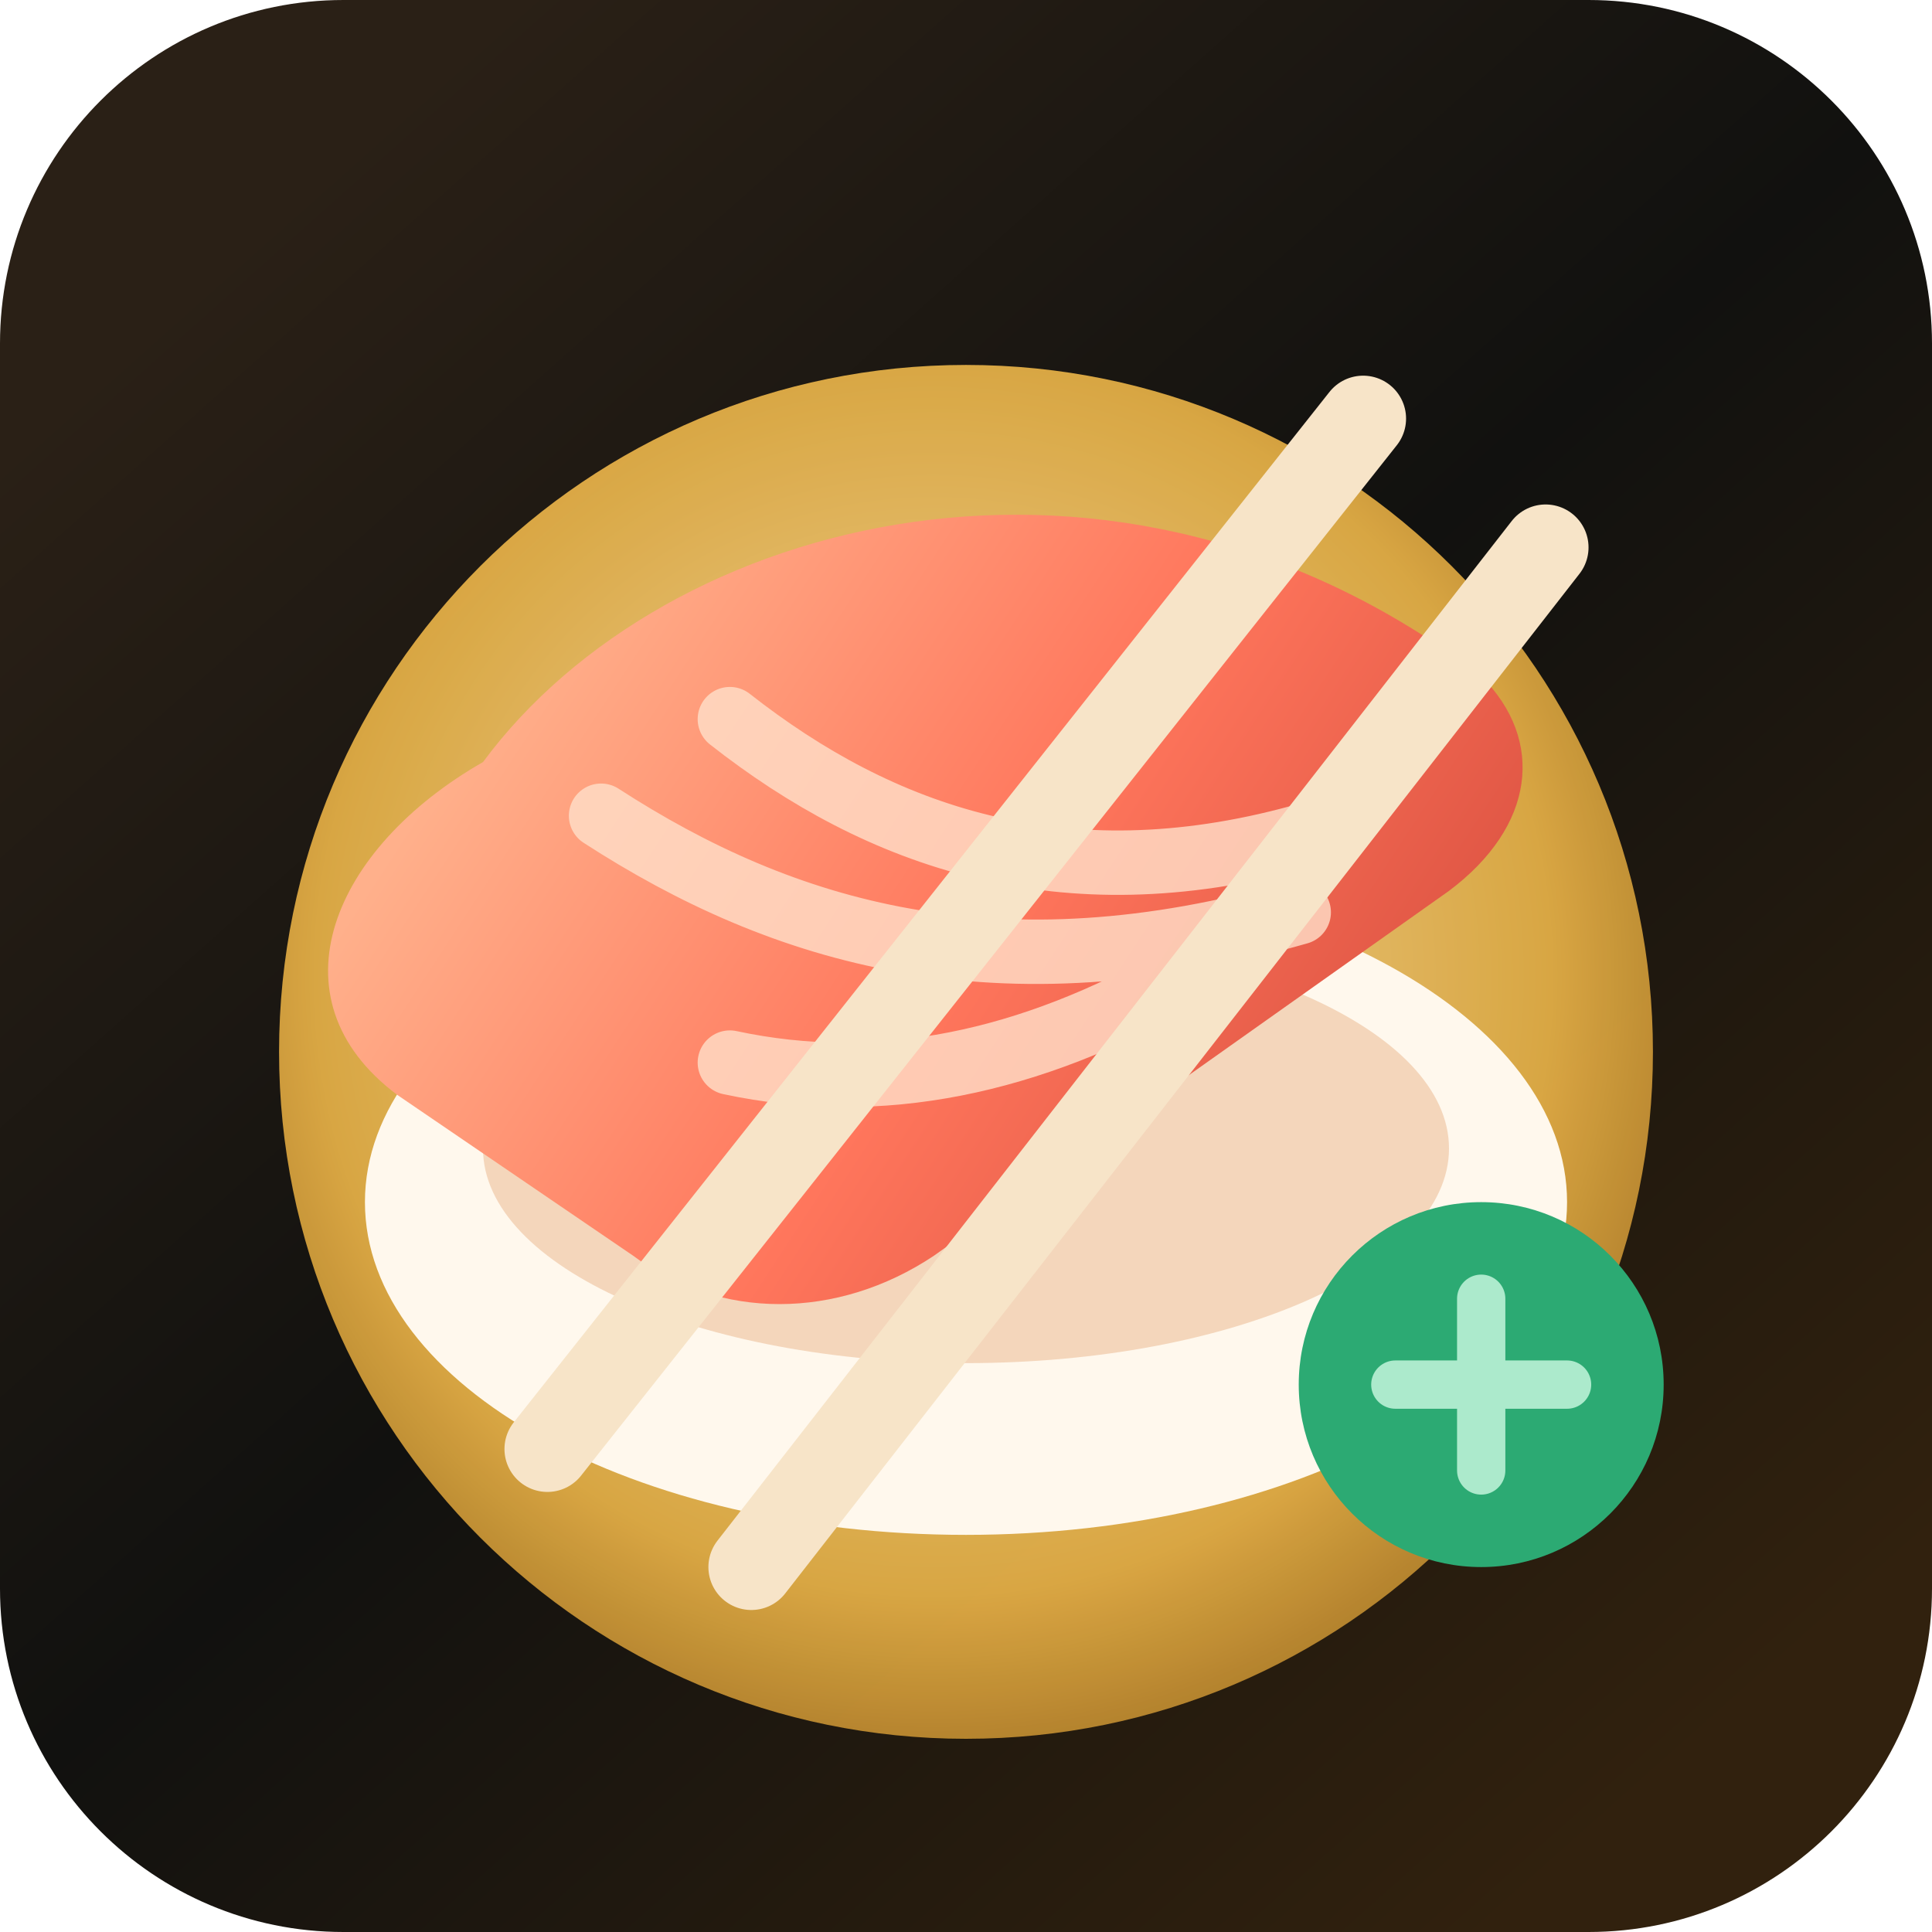
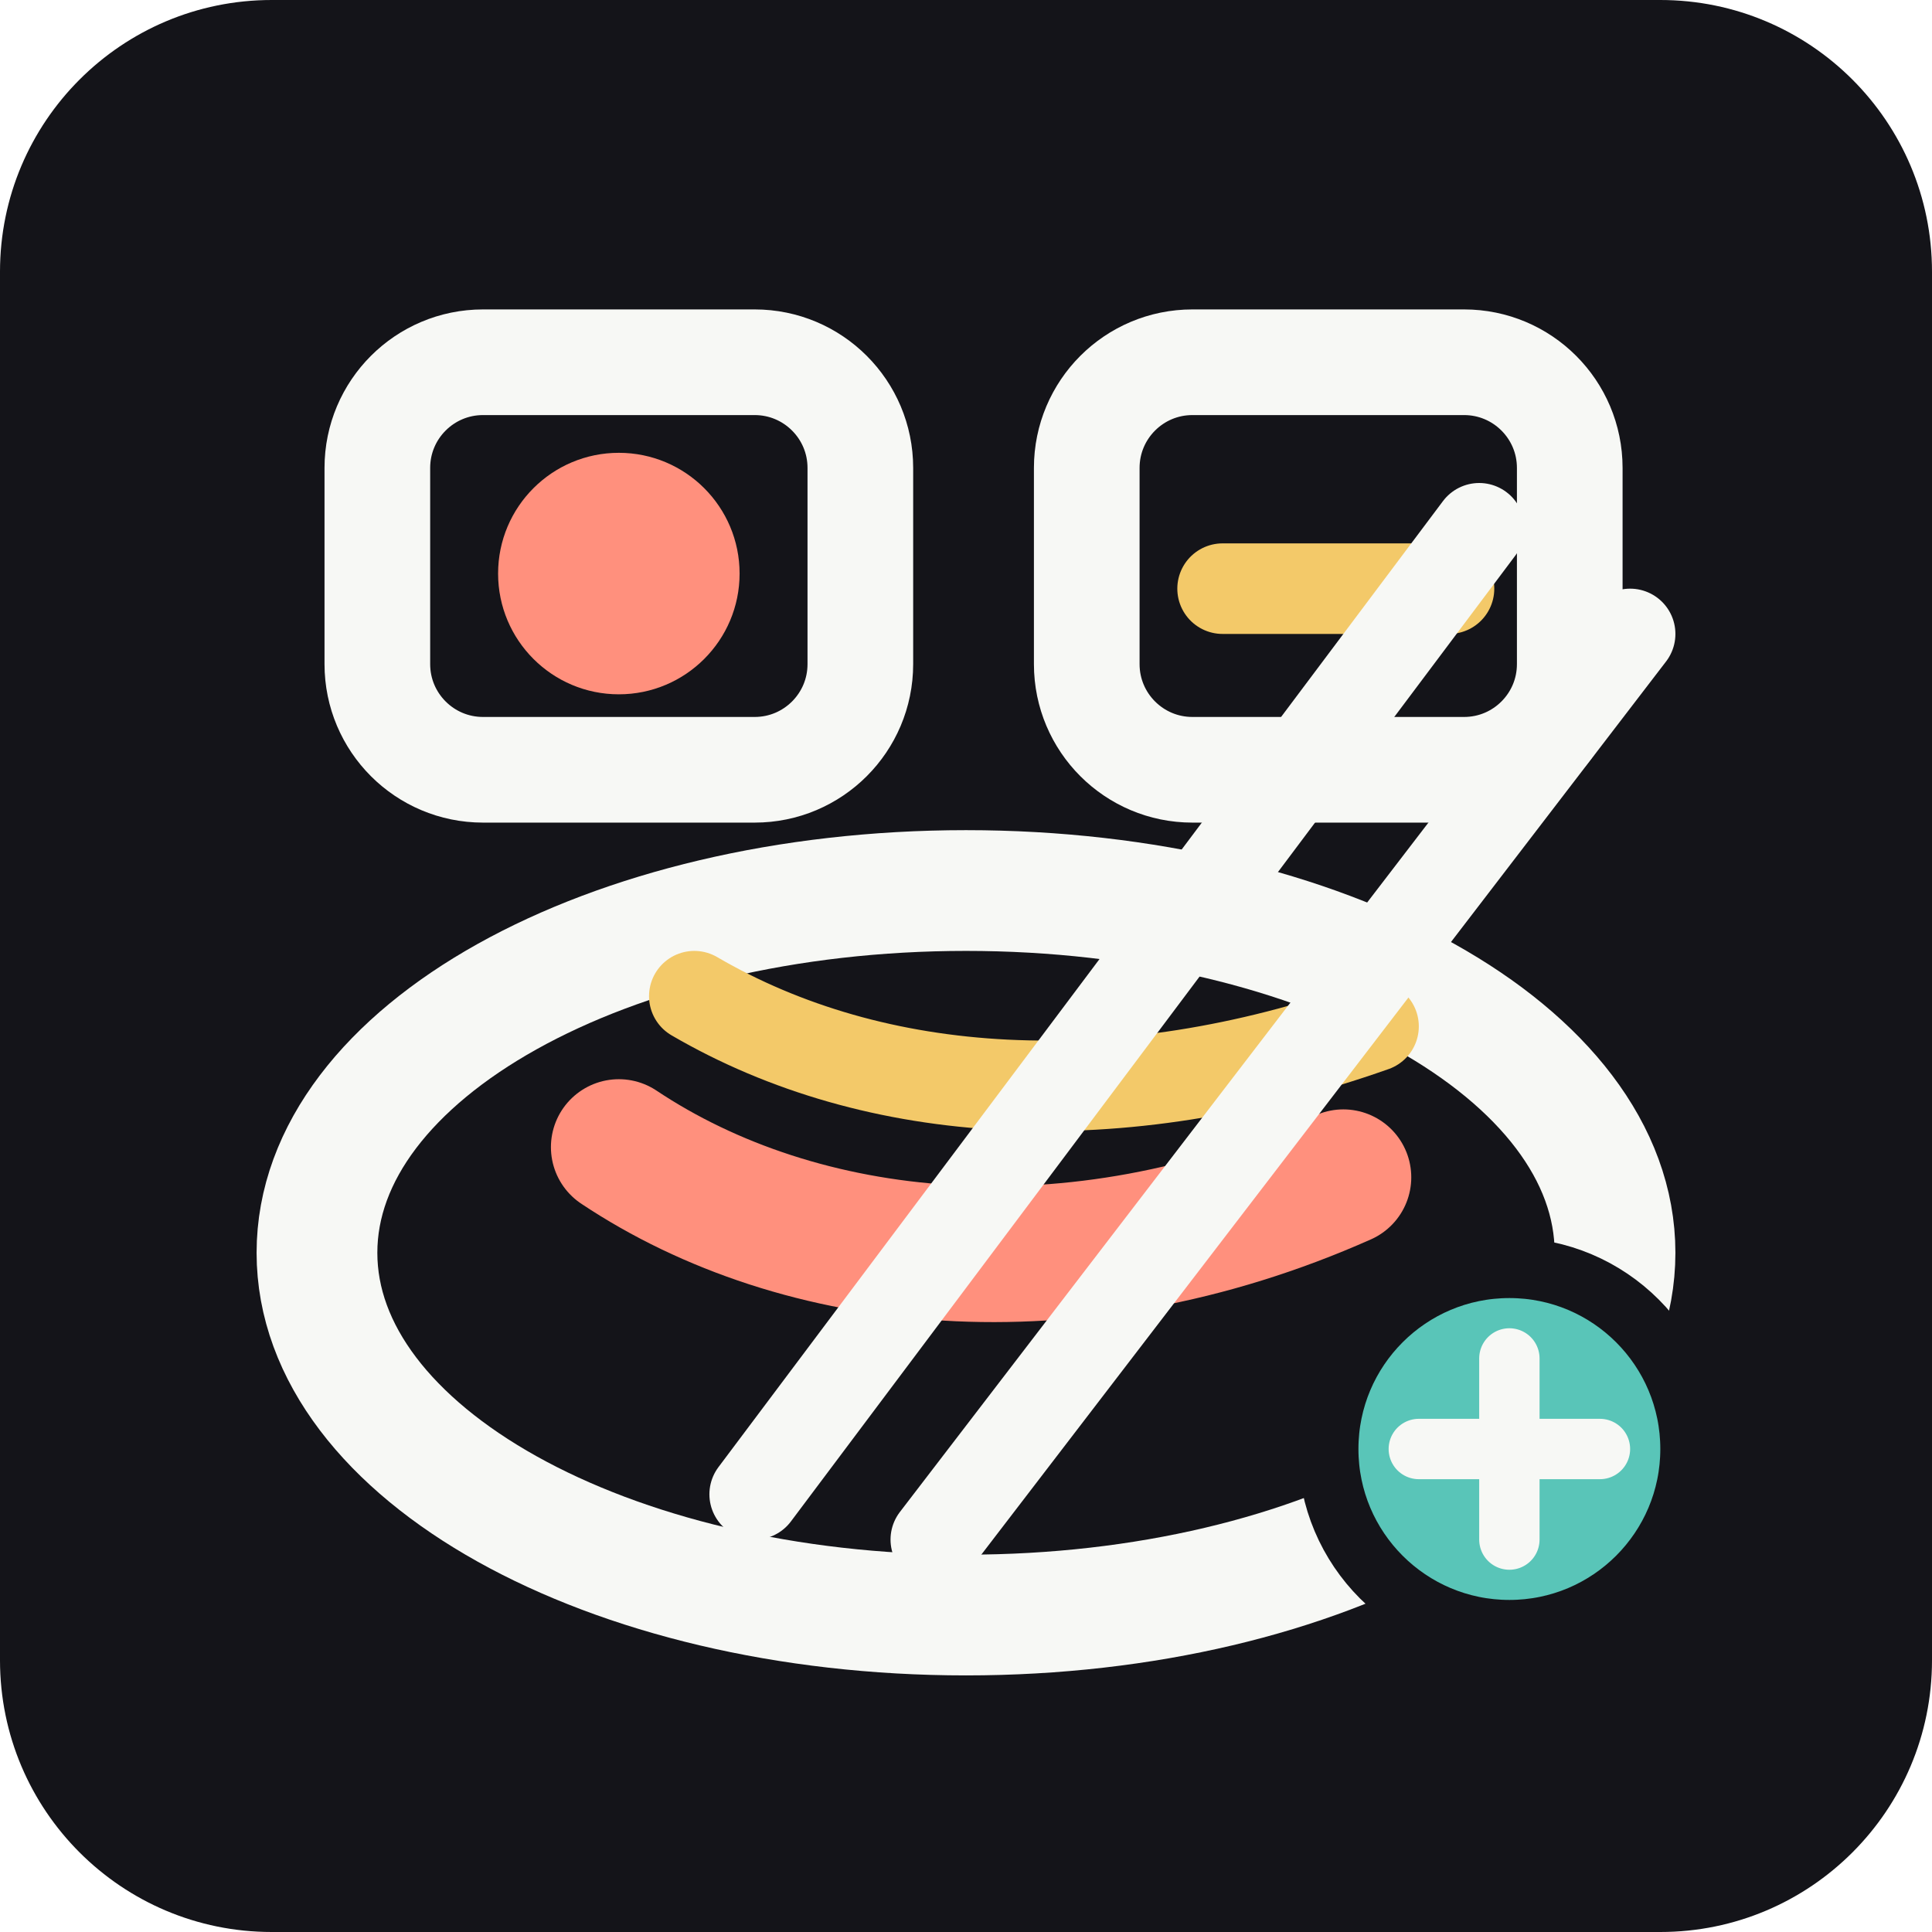
- <svg xmlns="http://www.w3.org/2000/svg" viewBox="0 0 180 180">
-   <defs>
-     <linearGradient id="bg" x1="25" y1="20" x2="155" y2="166" gradientUnits="userSpaceOnUse">
-       <stop stop-color="#2a2016" />
-       <stop offset=".48" stop-color="#11110f" />
-       <stop offset="1" stop-color="#31210e" />
-     </linearGradient>
-     <linearGradient id="salmon" x1="51" y1="57" x2="132" y2="110" gradientUnits="userSpaceOnUse">
-       <stop stop-color="#ffb08b" />
-       <stop offset=".52" stop-color="#ff765c" />
-       <stop offset="1" stop-color="#d94f3f" />
-     </linearGradient>
-     <radialGradient id="glow" cx="0" cy="0" r="1" gradientTransform="matrix(68 57 -57 68 87 91)" gradientUnits="userSpaceOnUse">
-       <stop stop-color="#ffe5a8" />
-       <stop offset=".65" stop-color="#e2ad45" />
-       <stop offset="1" stop-color="#8b5b13" />
-     </radialGradient>
-   </defs>
-   <rect width="180" height="180" rx="32" fill="url(#bg)" />
-   <circle cx="90" cy="98" r="64" fill="url(#glow)" opacity=".95" />
-   <ellipse cx="90" cy="112" rx="56" ry="31" fill="#fff8ed" />
-   <ellipse cx="90" cy="107" rx="45" ry="20" fill="#f4d6bb" />
-   <path d="M45 71c17-23 59-34 93-8 6 6 5 14-3 20l-48 34c-9 6-20 6-28 0L37 102c-12-9-6-23 8-31Z" fill="url(#salmon)" />
-   <path d="M56 76c17 11 37 17 65 9M68 67c14 11 31 17 53 11M68 99c14 3 28 0 42-8" fill="none" stroke="#ffe0c9" stroke-width="6" stroke-linecap="round" opacity=".8" />
-   <path d="M127 39 51 135M144 51 70 146" stroke="#f7e4c8" stroke-width="8" stroke-linecap="round" />
-   <circle cx="138" cy="129" r="17" fill="#2caa73" />
-   <path d="M130 129h16M138 121v16" stroke="#d7ffe9" stroke-width="4.5" stroke-linecap="round" opacity=".75" />
+ <svg xmlns="http://www.w3.org/2000/svg" viewBox="0 0 128 128" role="img" aria-label="Yum icon">
+   <rect width="128" height="128" rx="18" fill="#141419" />
+   <rect x="25" y="24" width="32" height="27" rx="7" fill="none" stroke="#f7f8f5" stroke-width="7" />
+   <rect x="72" y="24" width="32" height="27" rx="7" fill="none" stroke="#f7f8f5" stroke-width="7" />
+   <circle cx="41" cy="38" r="8" fill="#ff907d" />
+   <path d="M81 39h15" stroke="#f3c969" stroke-width="6" stroke-linecap="round" />
+   <ellipse cx="64" cy="83" rx="43" ry="24" fill="none" stroke="#f7f8f5" stroke-width="8" />
+   <path d="M41 76c12 8 30 10 48 2" fill="none" stroke="#ff907d" stroke-width="9" stroke-linecap="round" />
+   <path d="M46 66c12 7 28 8 45 2" fill="none" stroke="#f3c969" stroke-width="6" stroke-linecap="round" />
+   <path d="M98 35 50 99M108 42 62 102" stroke="#f7f8f5" stroke-width="6" stroke-linecap="round" />
+   <circle cx="100" cy="96" r="12" fill="#59c5b8" stroke="#141419" stroke-width="4" />
+   <path d="M94 96h12M100 90v12" stroke="#f7f8f5" stroke-width="4" stroke-linecap="round" />
</svg>
